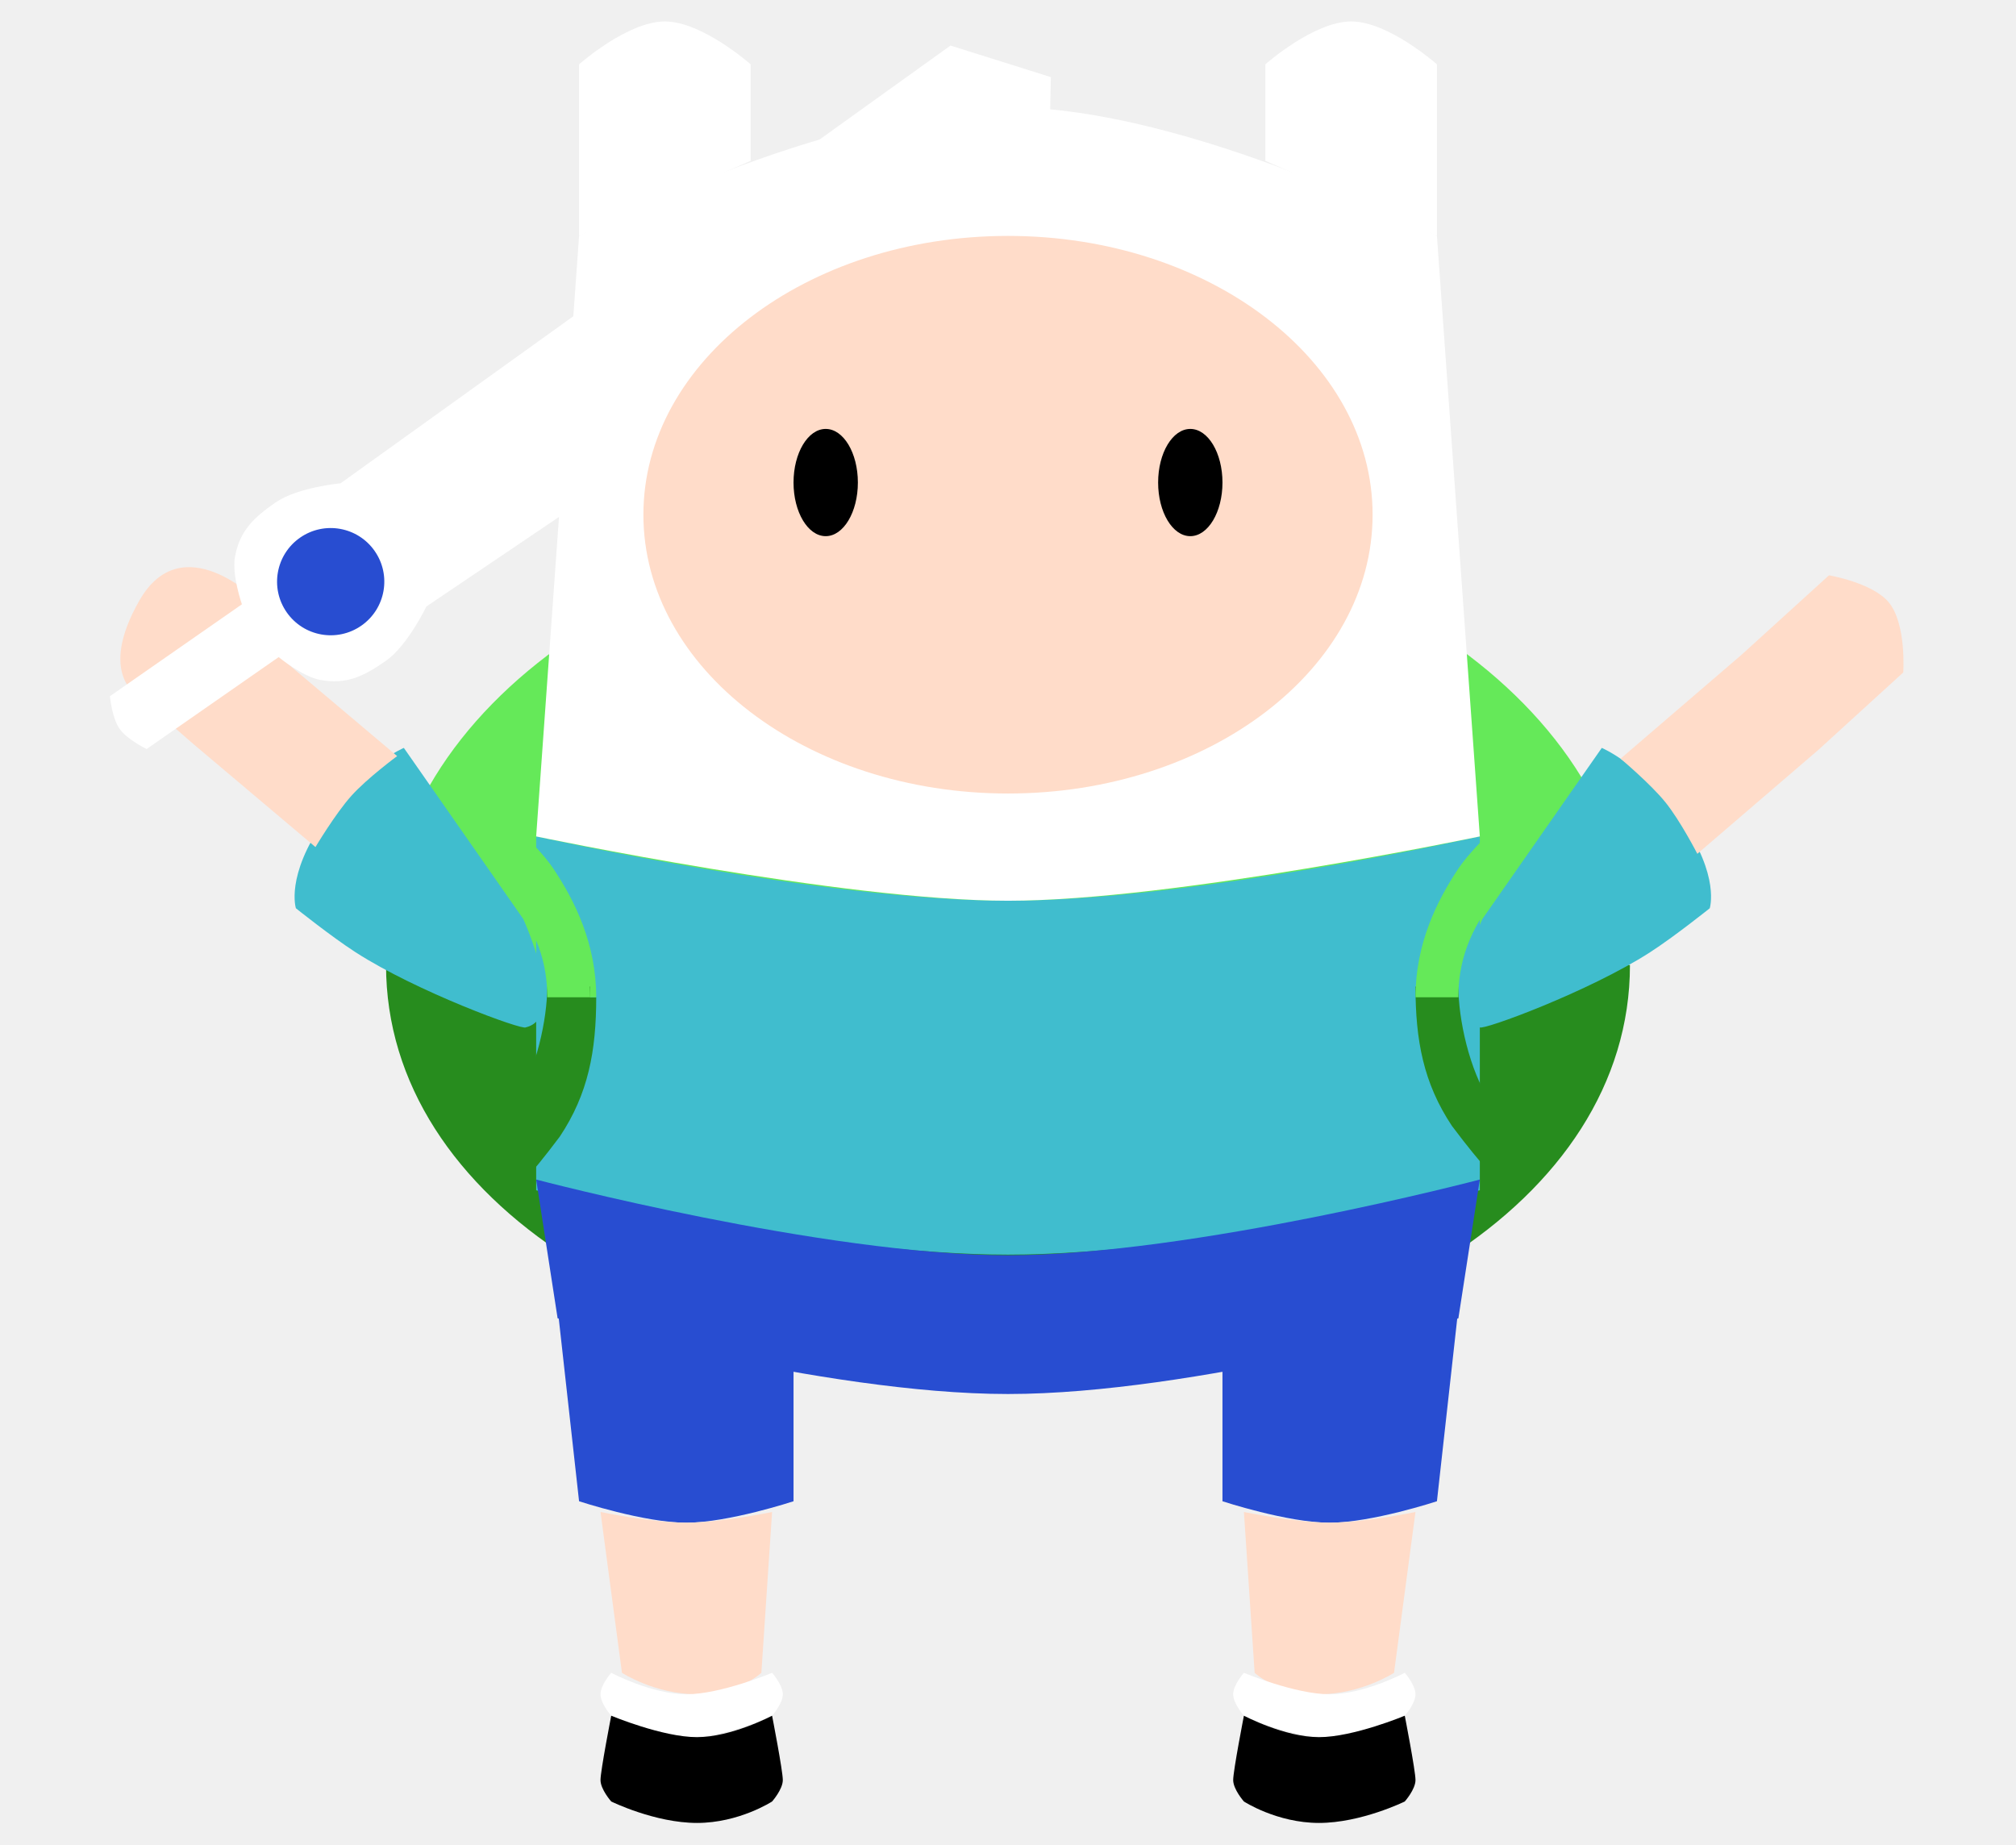
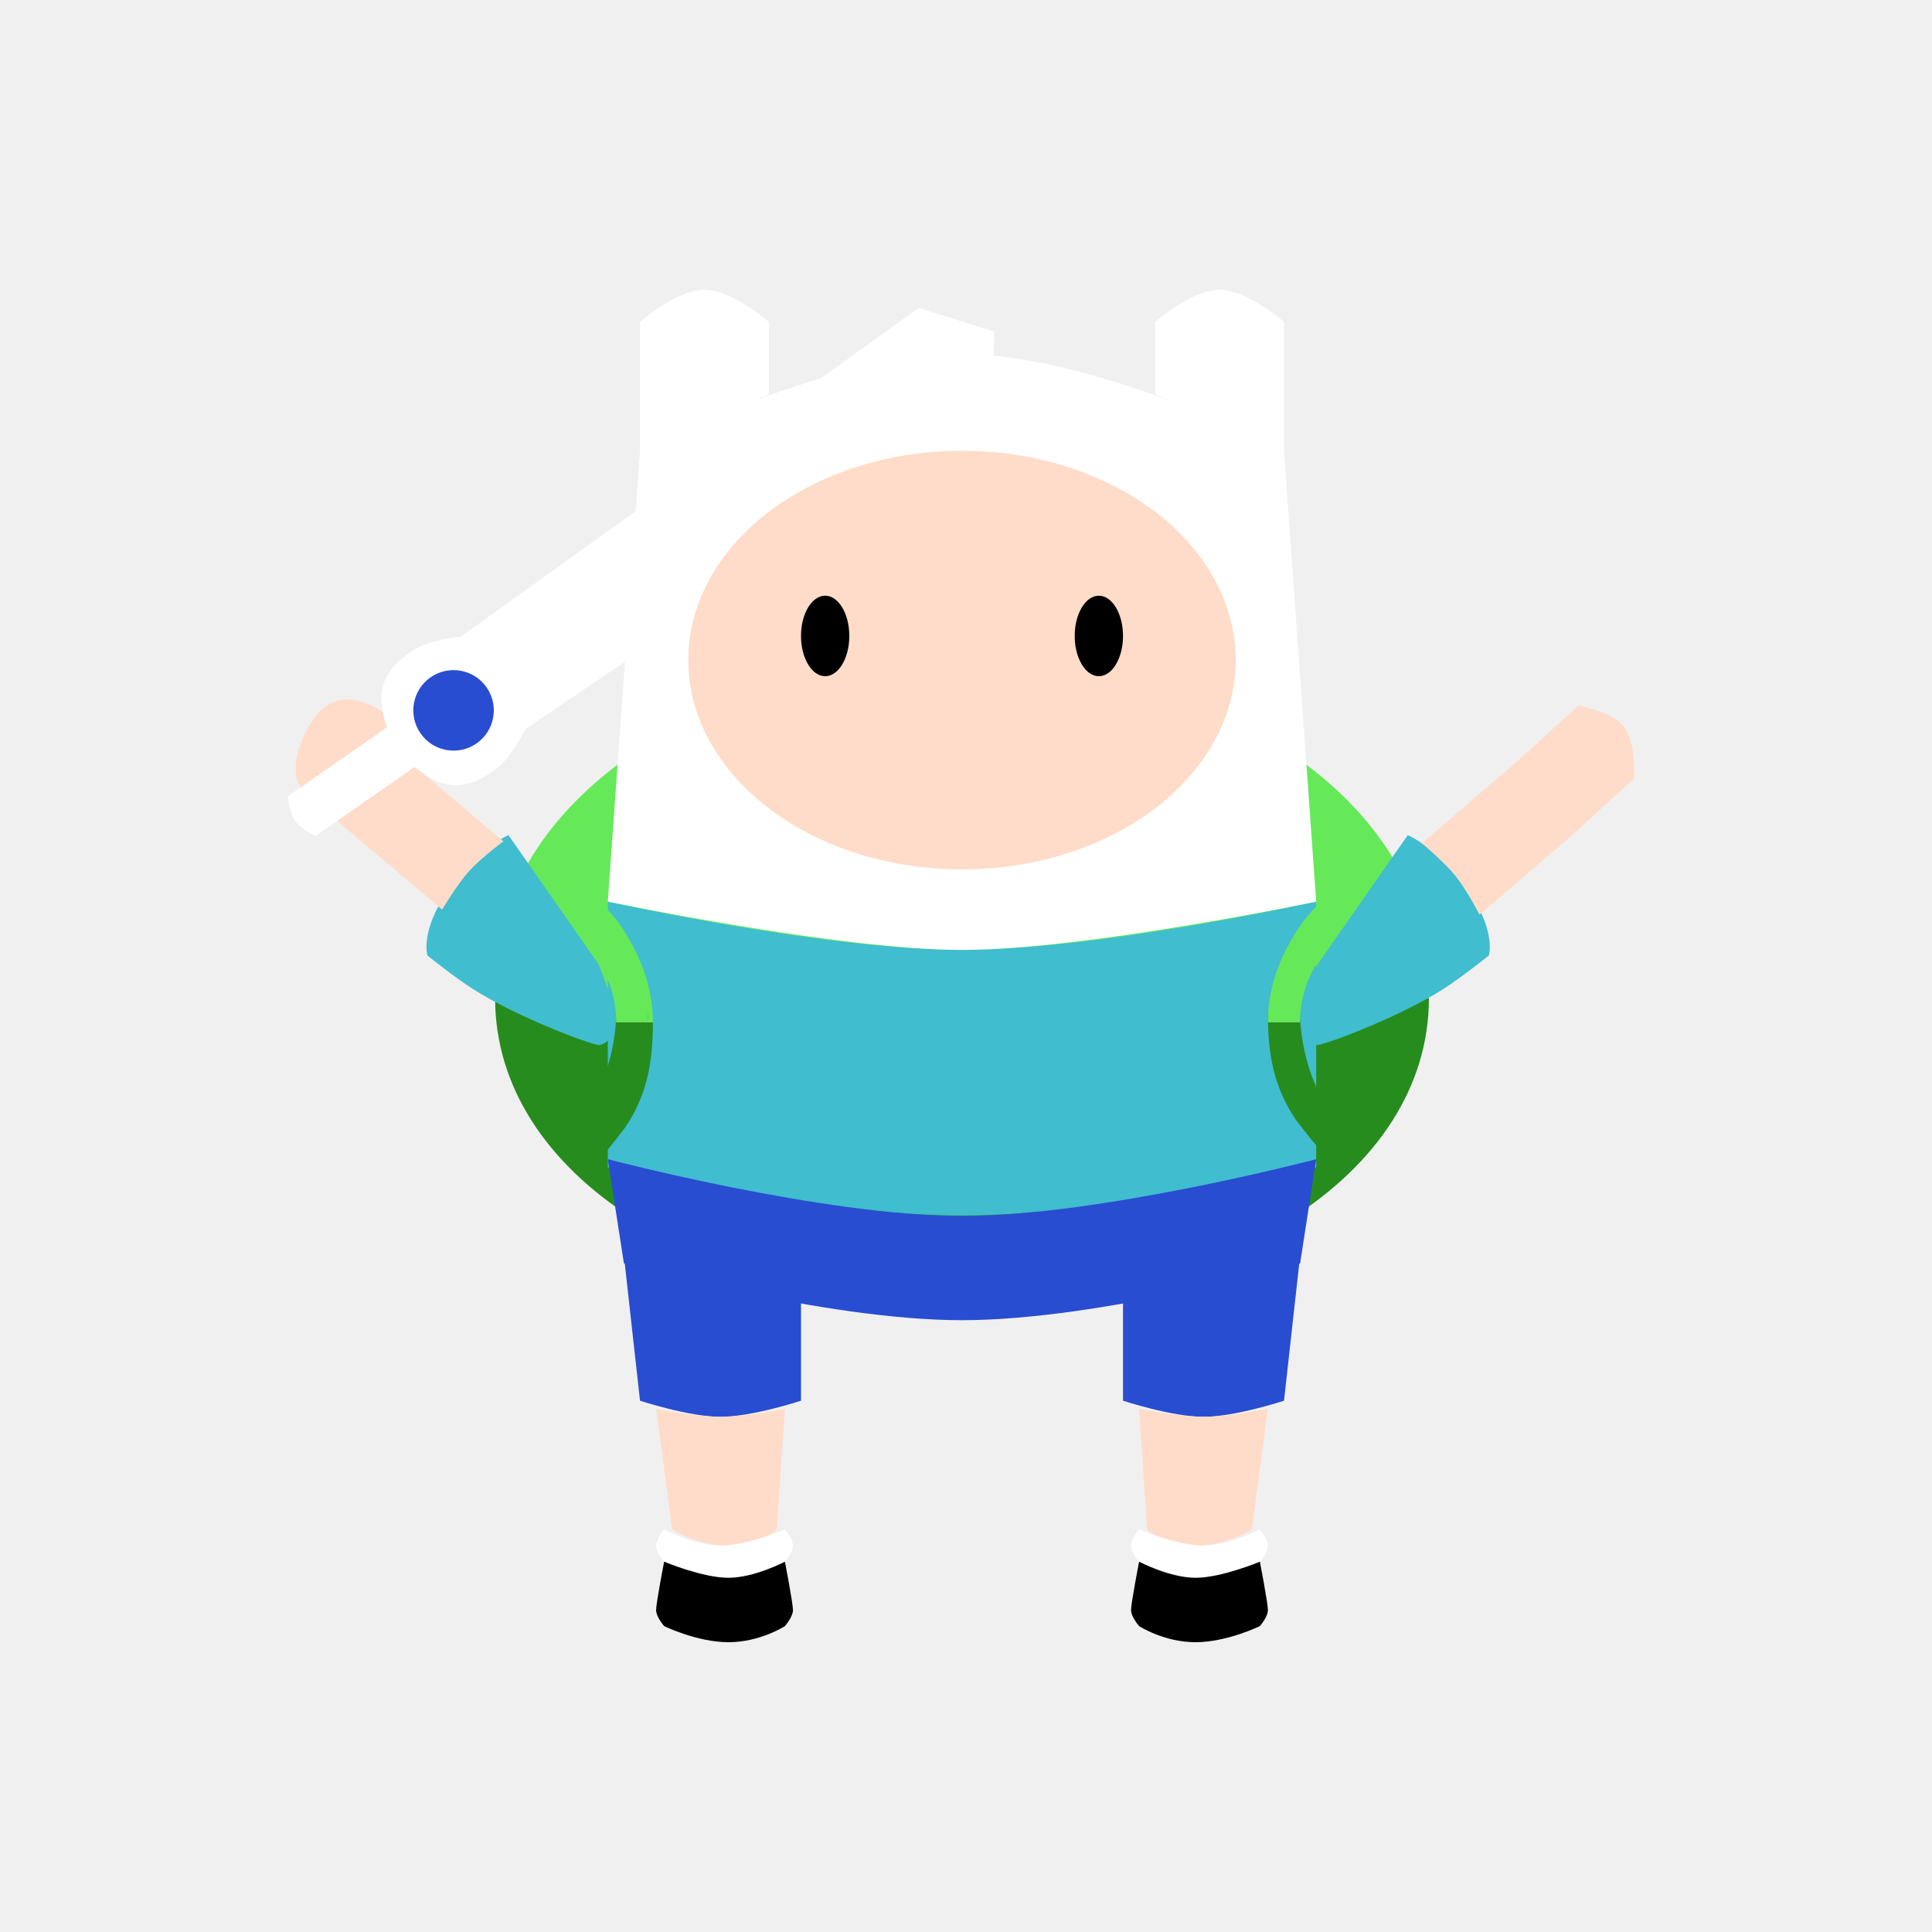
- <svg xmlns="http://www.w3.org/2000/svg" width="94" height="86" viewBox="0 0 94 86" fill="none">
-   <g clip-path="url(#clip0)">
-     <ellipse cx="47" cy="44" rx="29" ry="20" fill="#65E959" />
-     <path d="M47 64C63.016 64 76 56.046 76 45H18C18 56.046 30.984 64 47 64Z" fill="#278C1E" />
-     <path d="M47 42C38.408 42 25 39 25 39V55.5C25 55.5 38.329 58.5 47 58.5C55.671 58.5 69 55.5 69 55.5V39C69 39 55.592 42 47 42Z" fill="#40BDCE" />
-     <path d="M27 11C27 11 38.52 5 47 5C55.48 5 67 11 67 11L69 39C69 39 54.718 42 47 42C39.282 42 25 39 25 39L27 11Z" fill="white" />
-     <path d="M47 58.529C38.408 58.529 25 55 25 55L26 61.471C26 61.471 38.329 65 47 65C55.671 65 68 61.471 68 61.471L69 55C69 55 55.592 58.529 47 58.529Z" fill="#284DD1" />
-     <path d="M27 3V11L35 7.5V3C35 3 32.746 1 31 1C29.253 1 27 3 27 3Z" fill="white" />
-     <path d="M67 3V11L59 7.5V3C59 3 61.254 1 63 1C64.746 1 67 3 67 3Z" fill="white" />
-     <path d="M27 70L26 61L37 63V70C37 70 33.965 71 32 71C30.035 71 27 70 27 70Z" fill="#284DD1" />
-     <path d="M29 78L28 70.5C28 70.5 30.39 71 32 71C33.61 71 36 70.5 36 70.5L35.5 78C35.5 78 34.465 79 32.5 79C30.535 79 29 78 29 78Z" fill="#FFDCC9" />
-     <path d="M32 81C30.035 81 28.5 80 28.5 80C28.5 80 28 79.437 28 79C28 78.563 28.5 78 28.5 78C28.5 78 30.39 79 32 79C33.61 79 36 78 36 78C36 78 36.5 78.563 36.5 79C36.5 79.437 36 80 36 80C36 80 33.965 81 32 81Z" fill="white" />
-     <path d="M32.5 85C30.535 85 28.5 84 28.5 84C28.5 84 28 83.437 28 83C28 82.563 28.5 80 28.5 80C28.5 80 30.89 81 32.5 81C34.11 81 36 80 36 80C36 80 36.5 82.563 36.5 83C36.5 83.437 36 84 36 84C36 84 34.465 85 32.5 85Z" fill="black" />
-     <path d="M67 70L68 61L57 63V70C57 70 60.035 71 62 71C63.965 71 67 70 67 70Z" fill="#284DD1" />
-     <path d="M65 78L66 70.5C66 70.5 63.61 71 62 71C60.39 71 58 70.5 58 70.5L58.5 78C58.5 78 59.535 79 61.5 79C63.465 79 65 78 65 78Z" fill="#FFDCC9" />
-     <path d="M62 81C63.965 81 65.5 80 65.5 80C65.5 80 66 79.437 66 79C66 78.563 65.5 78 65.5 78C65.5 78 63.61 79 62 79C60.39 79 58 78 58 78C58 78 57.5 78.563 57.5 79C57.5 79.437 58 80 58 80C58 80 60.035 81 62 81Z" fill="white" />
-     <path d="M61.5 85C63.465 85 65.5 84 65.5 84C65.5 84 66 83.437 66 83C66 82.563 65.5 80 65.5 80C65.5 80 63.11 81 61.5 81C59.89 81 58 80 58 80C58 80 57.5 82.563 57.5 83C57.5 83.437 58 84 58 84C58 84 59.535 85 61.5 85Z" fill="black" />
-     <path d="M67.7 52.5C66.367 50.5 66 48.5 66 46H68C68 47.5 68.5 49.9 69.5 51.4C69.806 51.859 71.3 53.5 71.3 53.5L69.8 55C69.8 55 69.2 54.5 67.7 52.5Z" fill="#278C1E" />
-     <path d="M68 40.5C67 42 66 44 66 46.5H68C68 45 68.405 43.386 70 41.5C70.357 41.078 70.8 40.5 70.8 40.5L69.3 39C69.3 39 68.46 39.811 68 40.5Z" fill="#65E959" />
-     <path d="M26.1 53C27.433 51 27.8 49 27.8 46.5H25.8C25.8 48 25.3 50.4 24.3 51.9C23.994 52.359 22.5 54 22.5 54L24 55.5C24 55.5 24.6 55 26.1 53Z" fill="#278C1E" />
-     <path d="M25.8 40.5C26.8 42 27.8 44 27.8 46.5H25.8C25.8 45 25.395 43.386 23.8 41.5C23.443 41.078 23 40.5 23 40.5L24.5 39C24.5 39 25.34 39.811 25.8 40.5Z" fill="#65E959" />
-     <path d="M74.687 34.873L69.119 42.85C69.119 42.85 67.014 47.431 69 47.903C69.119 48.062 74.093 46.238 76.941 44.4C78.074 43.669 79.72 42.351 79.72 42.351C79.72 42.351 80.213 40.849 78.402 38.257C76.591 35.665 74.687 34.873 74.687 34.873Z" fill="#40BDCE" />
-     <path d="M81.204 30.53L75.562 35.376C75.562 35.376 76.954 36.542 77.653 37.408C78.352 38.274 79.142 39.812 79.142 39.812L84.784 34.966L88.743 31.355C88.743 31.355 88.901 29.071 88.055 28.072C87.287 27.165 85.28 26.826 85.28 26.826L81.204 30.53Z" fill="#FFDCC9" />
-     <path d="M25.817 52.5C27.15 50.5 27.517 48.5 27.517 46H25.517C25.517 47.5 25.017 49.9 24.017 51.4C23.711 51.859 22.217 53.5 22.217 53.5L23.717 55C23.717 55 24.317 54.5 25.817 52.5Z" fill="#278C1E" />
-     <path d="M25.517 40.5C26.517 42 27.517 44 27.517 46.5H25.517C25.517 45 25.112 43.386 23.517 41.5C23.16 41.078 22.717 40.5 22.717 40.5L24.217 39C24.217 39 25.057 39.811 25.517 40.5Z" fill="#65E959" />
-     <path d="M18.83 34.873L24.398 42.85C24.398 42.85 26.503 47.431 24.517 47.903C24.398 48.062 19.424 46.238 16.576 44.4C15.443 43.669 13.797 42.351 13.797 42.351C13.797 42.351 13.304 40.849 15.115 38.257C16.926 35.665 18.83 34.873 18.83 34.873Z" fill="#40BDCE" />
-     <path d="M9.025 34.7L14.709 39.497C14.709 39.497 15.638 37.937 16.382 37.109C17.125 36.281 18.518 35.255 18.518 35.255L12.834 30.458L12 28C12 28 8.5 24.5 6.5 28C4.5 31.5 6.5 32.5 6.5 32.5L9.025 34.7Z" fill="#FFDCC9" />
-     <path d="M44.318 2.125L48.998 3.596L48.889 8.69L19.881 28.28C19.881 28.28 19.004 30.109 17.991 30.815C16.977 31.521 16.173 31.926 14.957 31.709C14.098 31.555 12.994 30.639 12.994 30.639L6.839 34.925C6.839 34.925 5.924 34.486 5.572 33.979C5.219 33.473 5.125 32.463 5.125 32.463L11.28 28.177C11.28 28.177 10.803 26.824 10.957 25.964C11.175 24.749 11.834 24.135 12.848 23.429C13.861 22.724 15.881 22.535 15.881 22.535L44.318 2.125Z" fill="white" />
-     <circle cx="15.419" cy="27.122" r="2.5" transform="rotate(55.149 15.4192 27.1221)" fill="#284DD1" />
-     <ellipse cx="47" cy="24" rx="17" ry="13" fill="#FFDCC9" />
-     <ellipse cx="38.5" cy="22.5" rx="1.5" ry="2.5" fill="black" />
-     <ellipse cx="55.5" cy="22.5" rx="1.5" ry="2.5" fill="black" />
-   </g>
-   <defs>
-     <clipPath id="clip0">
-       <rect width="94" height="86" fill="white" />
-     </clipPath>
-   </defs>
+ <svg xmlns="http://www.w3.org/2000/svg" width="120" height="120" viewBox="0 0 120 120" fill="none">
+   <ellipse cx="59.752" cy="61" rx="29" ry="20" fill="#65E959" />
+   <path d="M59.752 81C75.769 81 88.752 73.046 88.752 62H30.753C30.753 73.046 43.736 81 59.752 81Z" fill="#278C1E" />
+   <path d="M59.752 59C51.161 59 37.752 56 37.752 56V72.5C37.752 72.5 51.081 75.5 59.752 75.5C68.424 75.5 81.752 72.5 81.752 72.5V56C81.752 56 68.344 59 59.752 59Z" fill="#40BDCE" />
+   <path d="M39.752 28C39.752 28 51.272 22 59.752 22C68.233 22 79.752 28 79.752 28L81.752 56C81.752 56 67.471 59 59.752 59C52.034 59 37.752 56 37.752 56L39.752 28Z" fill="white" />
+   <path d="M59.752 75.529C51.161 75.529 37.752 72 37.752 72L38.752 78.471C38.752 78.471 51.081 82 59.752 82C68.424 82 80.752 78.471 80.752 78.471L81.752 72C81.752 72 68.344 75.529 59.752 75.529Z" fill="#284DD1" />
+   <path d="M39.752 20V28L47.752 24.5V20C47.752 20 45.499 18 43.752 18C42.006 18 39.752 20 39.752 20Z" fill="white" />
+   <path d="M79.752 20V28L71.752 24.5V20C71.752 20 74.006 18 75.752 18C77.499 18 79.752 20 79.752 20Z" fill="white" />
+   <path d="M39.752 87L38.752 78L49.752 80V87C49.752 87 46.717 88 44.752 88C42.788 88 39.752 87 39.752 87Z" fill="#284DD1" />
+   <path d="M41.752 95L40.752 87.5C40.752 87.5 43.142 88 44.752 88C46.363 88 48.752 87.5 48.752 87.5L48.252 95C48.252 95 47.217 96 45.252 96C43.288 96 41.752 95 41.752 95Z" fill="#FFDCC9" />
+   <path d="M44.752 98C42.788 98 41.252 97 41.252 97C41.252 97 40.752 96.437 40.752 96C40.752 95.563 41.252 95 41.252 95C41.252 95 43.142 96 44.752 96C46.363 96 48.752 95 48.752 95C48.752 95 49.252 95.563 49.252 96C49.252 96.437 48.752 97 48.752 97C48.752 97 46.717 98 44.752 98Z" fill="white" />
+   <path d="M45.252 102C43.288 102 41.252 101 41.252 101C41.252 101 40.752 100.437 40.752 100C40.752 99.563 41.252 97 41.252 97C41.252 97 43.642 98 45.252 98C46.863 98 48.752 97 48.752 97C48.752 97 49.252 99.563 49.252 100C49.252 100.437 48.752 101 48.752 101C48.752 101 47.217 102 45.252 102Z" fill="black" />
+   <path d="M79.752 87L80.752 78L69.752 80V87C69.752 87 72.788 88 74.752 88C76.717 88 79.752 87 79.752 87Z" fill="#284DD1" />
+   <path d="M77.752 95L78.752 87.5C78.752 87.5 76.363 88 74.752 88C73.142 88 70.752 87.5 70.752 87.5L71.252 95C71.252 95 72.288 96 74.252 96C76.217 96 77.752 95 77.752 95Z" fill="#FFDCC9" />
+   <path d="M74.752 98C76.717 98 78.252 97 78.252 97C78.252 97 78.752 96.437 78.752 96C78.752 95.563 78.252 95 78.252 95C78.252 95 76.363 96 74.752 96C73.142 96 70.752 95 70.752 95C70.752 95 70.252 95.563 70.252 96C70.252 96.437 70.752 97 70.752 97C70.752 97 72.788 98 74.752 98Z" fill="white" />
+   <path d="M74.252 102C76.217 102 78.252 101 78.252 101C78.252 101 78.752 100.437 78.752 100C78.752 99.563 78.252 97 78.252 97C78.252 97 75.863 98 74.252 98C72.642 98 70.752 97 70.752 97C70.752 97 70.252 99.563 70.252 100C70.252 100.437 70.752 101 70.752 101C70.752 101 72.288 102 74.252 102Z" fill="black" />
+   <path d="M80.453 69.5C79.119 67.5 78.752 65.5 78.752 63H80.752C80.752 64.5 81.252 66.9 82.252 68.4C82.559 68.859 84.052 70.5 84.052 70.5L82.552 72C82.552 72 81.953 71.5 80.453 69.5Z" fill="#278C1E" />
+   <path d="M80.752 57.5C79.752 59 78.752 61 78.752 63.5H80.752C80.752 62 81.157 60.386 82.752 58.5C83.109 58.078 83.552 57.5 83.552 57.5L82.052 56C82.052 56 81.212 56.811 80.752 57.5Z" fill="#65E959" />
+   <path d="M38.852 70C40.186 68 40.553 66 40.553 63.5H38.553C38.553 65 38.053 67.4 37.053 68.9C36.746 69.359 35.252 71 35.252 71L36.752 72.5C36.752 72.5 37.352 72 38.852 70Z" fill="#278C1E" />
+   <path d="M38.553 57.5C39.553 59 40.553 61 40.553 63.5H38.553C38.553 62 38.148 60.386 36.553 58.5C36.196 58.078 35.752 57.5 35.752 57.5L37.252 56C37.252 56 38.093 56.811 38.553 57.5Z" fill="#65E959" />
+   <path d="M87.44 51.873L81.871 59.85C81.871 59.85 79.767 64.431 81.752 64.903C81.871 65.062 86.846 63.238 89.694 61.401C90.826 60.669 92.472 59.351 92.472 59.351C92.472 59.351 92.966 57.849 91.154 55.257C89.343 52.665 87.44 51.873 87.44 51.873Z" fill="#40BDCE" />
+   <path d="M93.957 47.53L88.314 52.376C88.314 52.376 89.706 53.542 90.405 54.408C91.104 55.274 91.895 56.812 91.895 56.812L97.537 51.966L101.495 48.355C101.495 48.355 101.653 46.071 100.807 45.072C100.039 44.165 98.032 43.826 98.032 43.826L93.957 47.53Z" fill="#FFDCC9" />
+   <path d="M38.569 69.5C39.903 67.5 40.269 65.5 40.269 63H38.269C38.269 64.5 37.769 66.9 36.769 68.4C36.463 68.859 34.969 70.5 34.969 70.5L36.469 72C36.469 72 37.069 71.5 38.569 69.5Z" fill="#278C1E" />
+   <path d="M38.269 57.5C39.269 59 40.269 61 40.269 63.5H38.269C38.269 62 37.865 60.386 36.269 58.5C35.913 58.078 35.469 57.5 35.469 57.5L36.969 56C36.969 56 37.81 56.811 38.269 57.5Z" fill="#65E959" />
+   <path d="M31.582 51.873L37.151 59.85C37.151 59.85 39.255 64.431 37.269 64.903C37.151 65.062 32.176 63.238 29.328 61.4C28.195 60.669 26.55 59.351 26.55 59.351C26.55 59.351 26.056 57.849 27.867 55.257C29.679 52.665 31.582 51.873 31.582 51.873Z" fill="#40BDCE" />
+   <path d="M21.778 51.7L27.461 56.497C27.461 56.497 28.39 54.937 29.134 54.109C29.878 53.281 31.27 52.255 31.27 52.255L25.587 47.458L24.753 45C24.753 45 21.253 41.5 19.253 45C17.253 48.5 19.253 49.5 19.253 49.5L21.778 51.7Z" fill="#FFDCC9" />
+   <path d="M57.07 19.125L61.751 20.596L61.642 25.69L32.634 45.28C32.634 45.28 31.757 47.109 30.743 47.815C29.73 48.521 28.925 48.926 27.71 48.709C26.85 48.555 25.746 47.639 25.746 47.639L19.591 51.925C19.591 51.925 18.677 51.486 18.324 50.979C17.971 50.473 17.877 49.463 17.877 49.463L24.032 45.177C24.032 45.177 23.556 43.824 23.71 42.964C23.927 41.749 24.587 41.135 25.6 40.429C26.614 39.724 28.634 39.535 28.634 39.535L57.07 19.125Z" fill="white" />
+   <circle cx="28.172" cy="44.122" r="2.5" transform="rotate(55.149 28.1717 44.1221)" fill="#284DD1" />
+   <ellipse cx="59.752" cy="41" rx="17" ry="13" fill="#FFDCC9" />
+   <ellipse cx="51.252" cy="39.5" rx="1.5" ry="2.5" fill="black" />
+   <ellipse cx="68.252" cy="39.5" rx="1.5" ry="2.5" fill="black" />
</svg>
